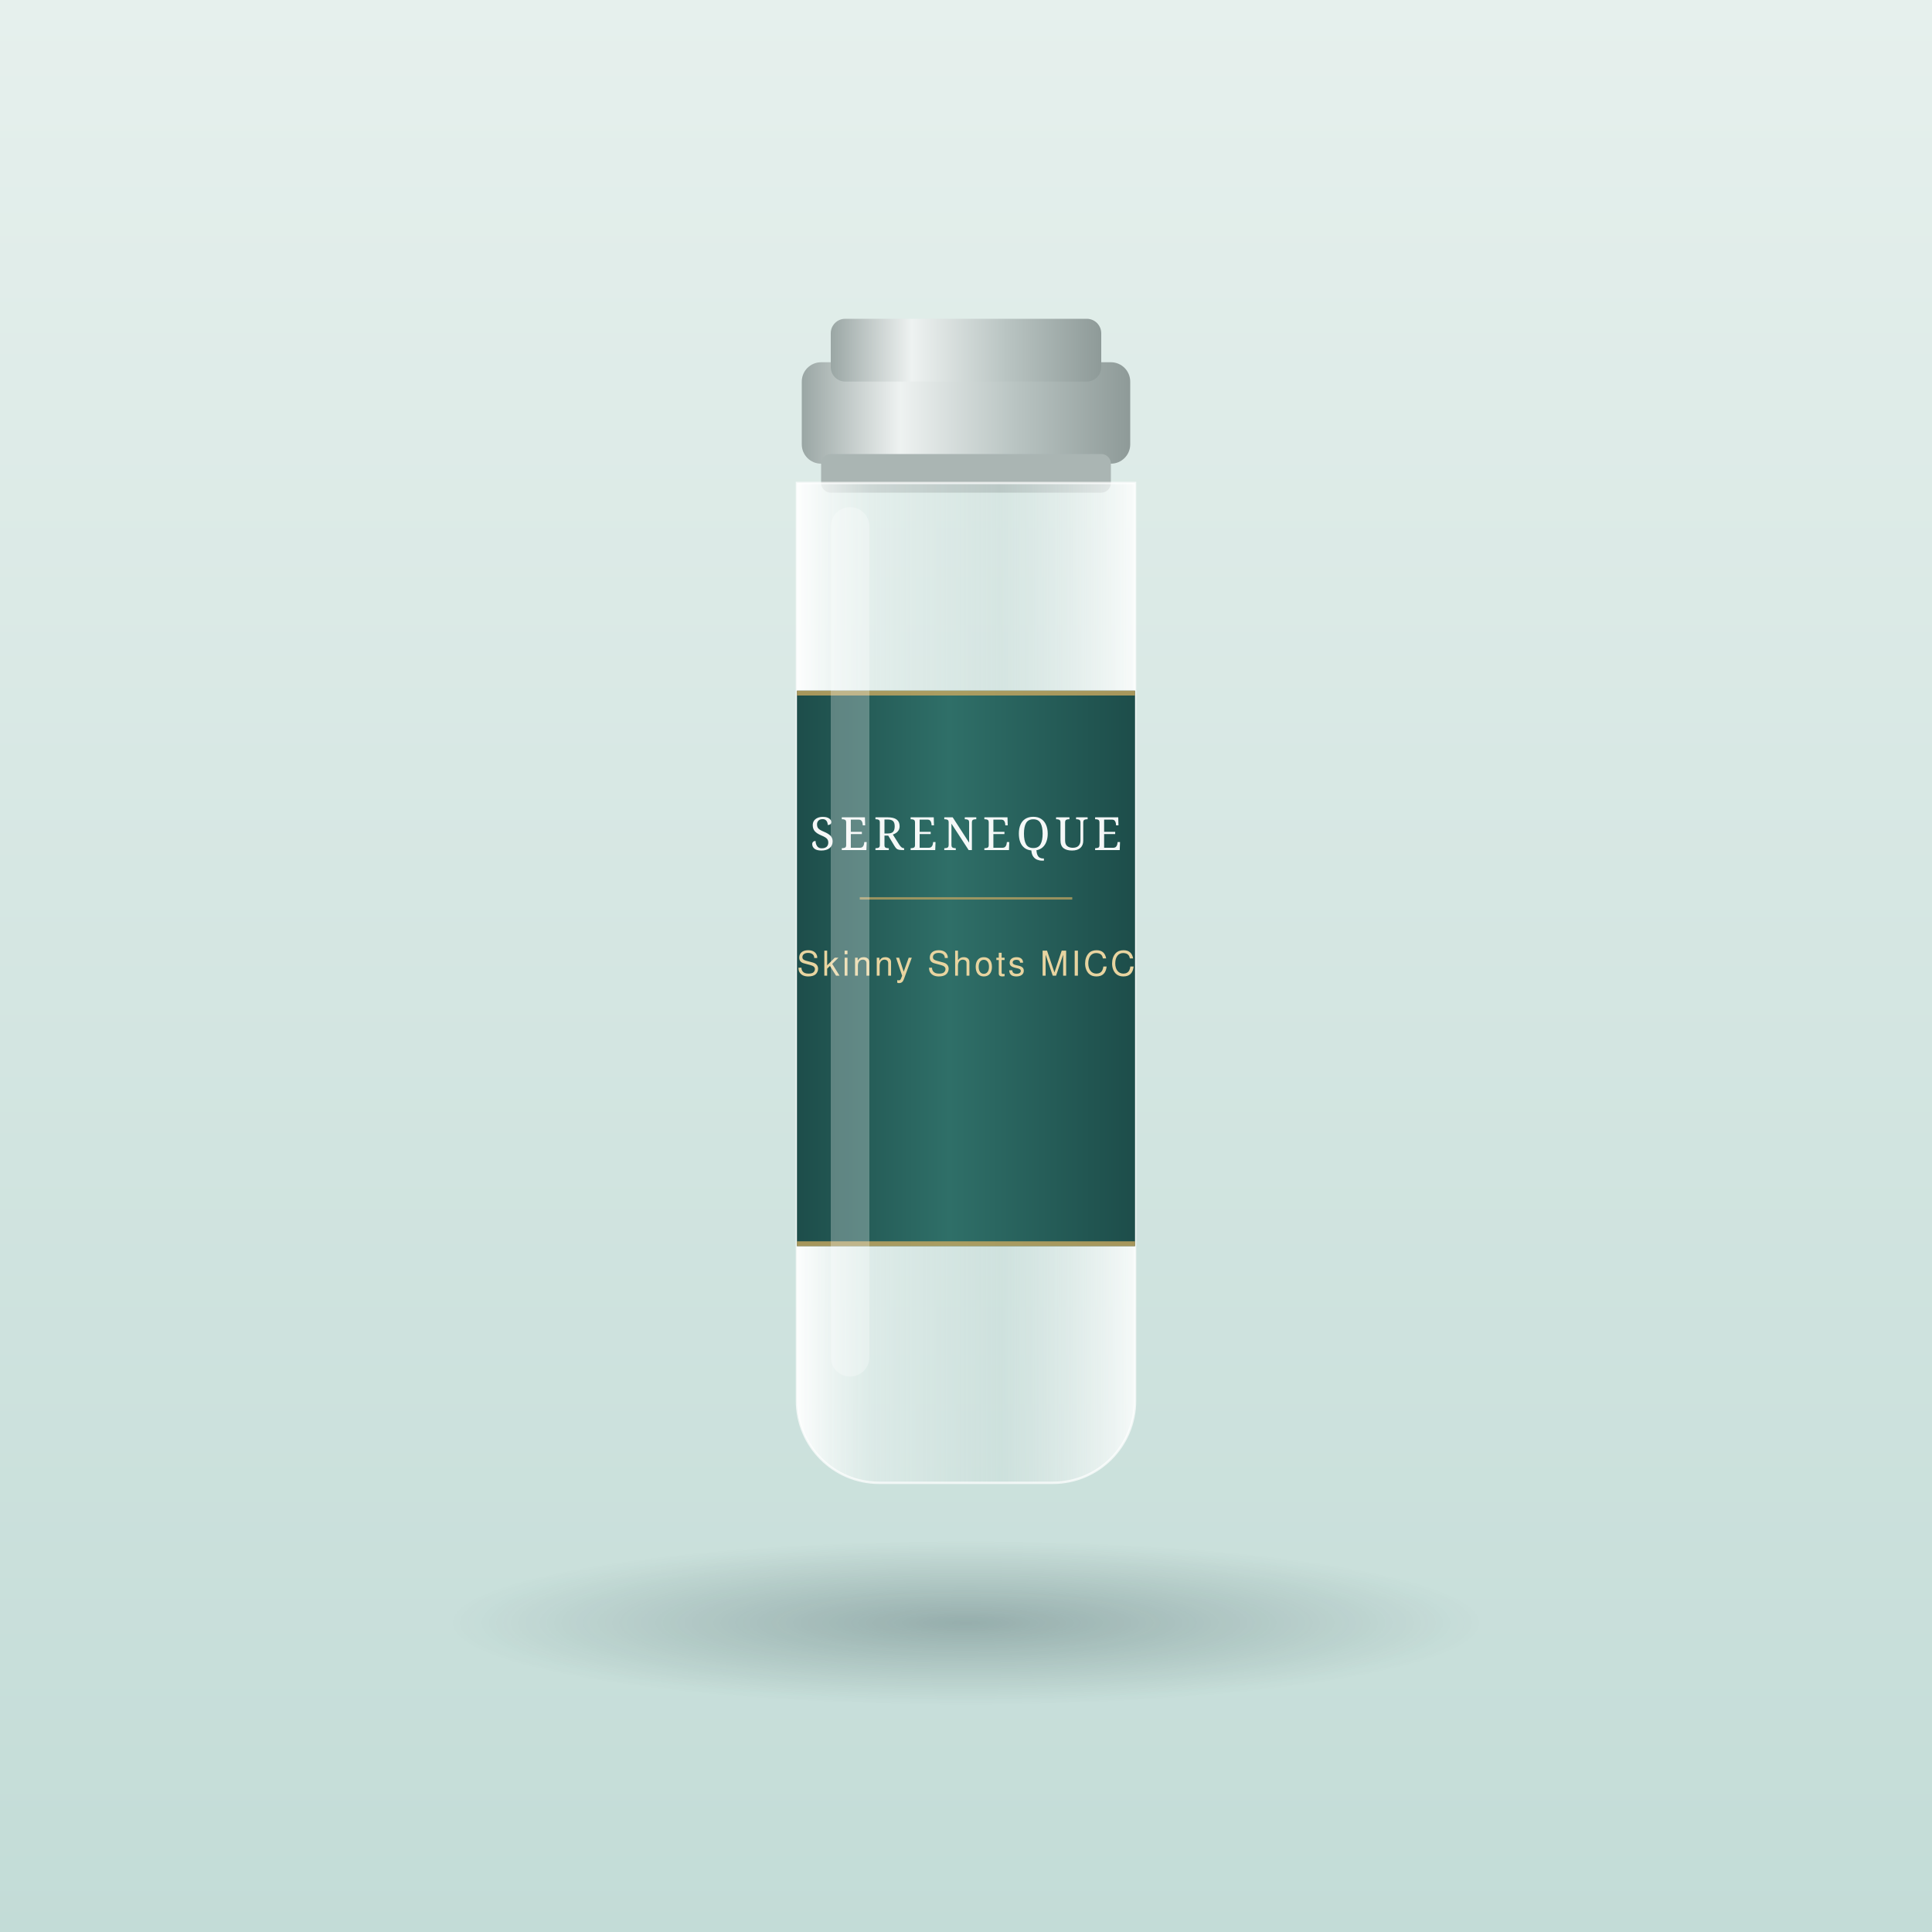
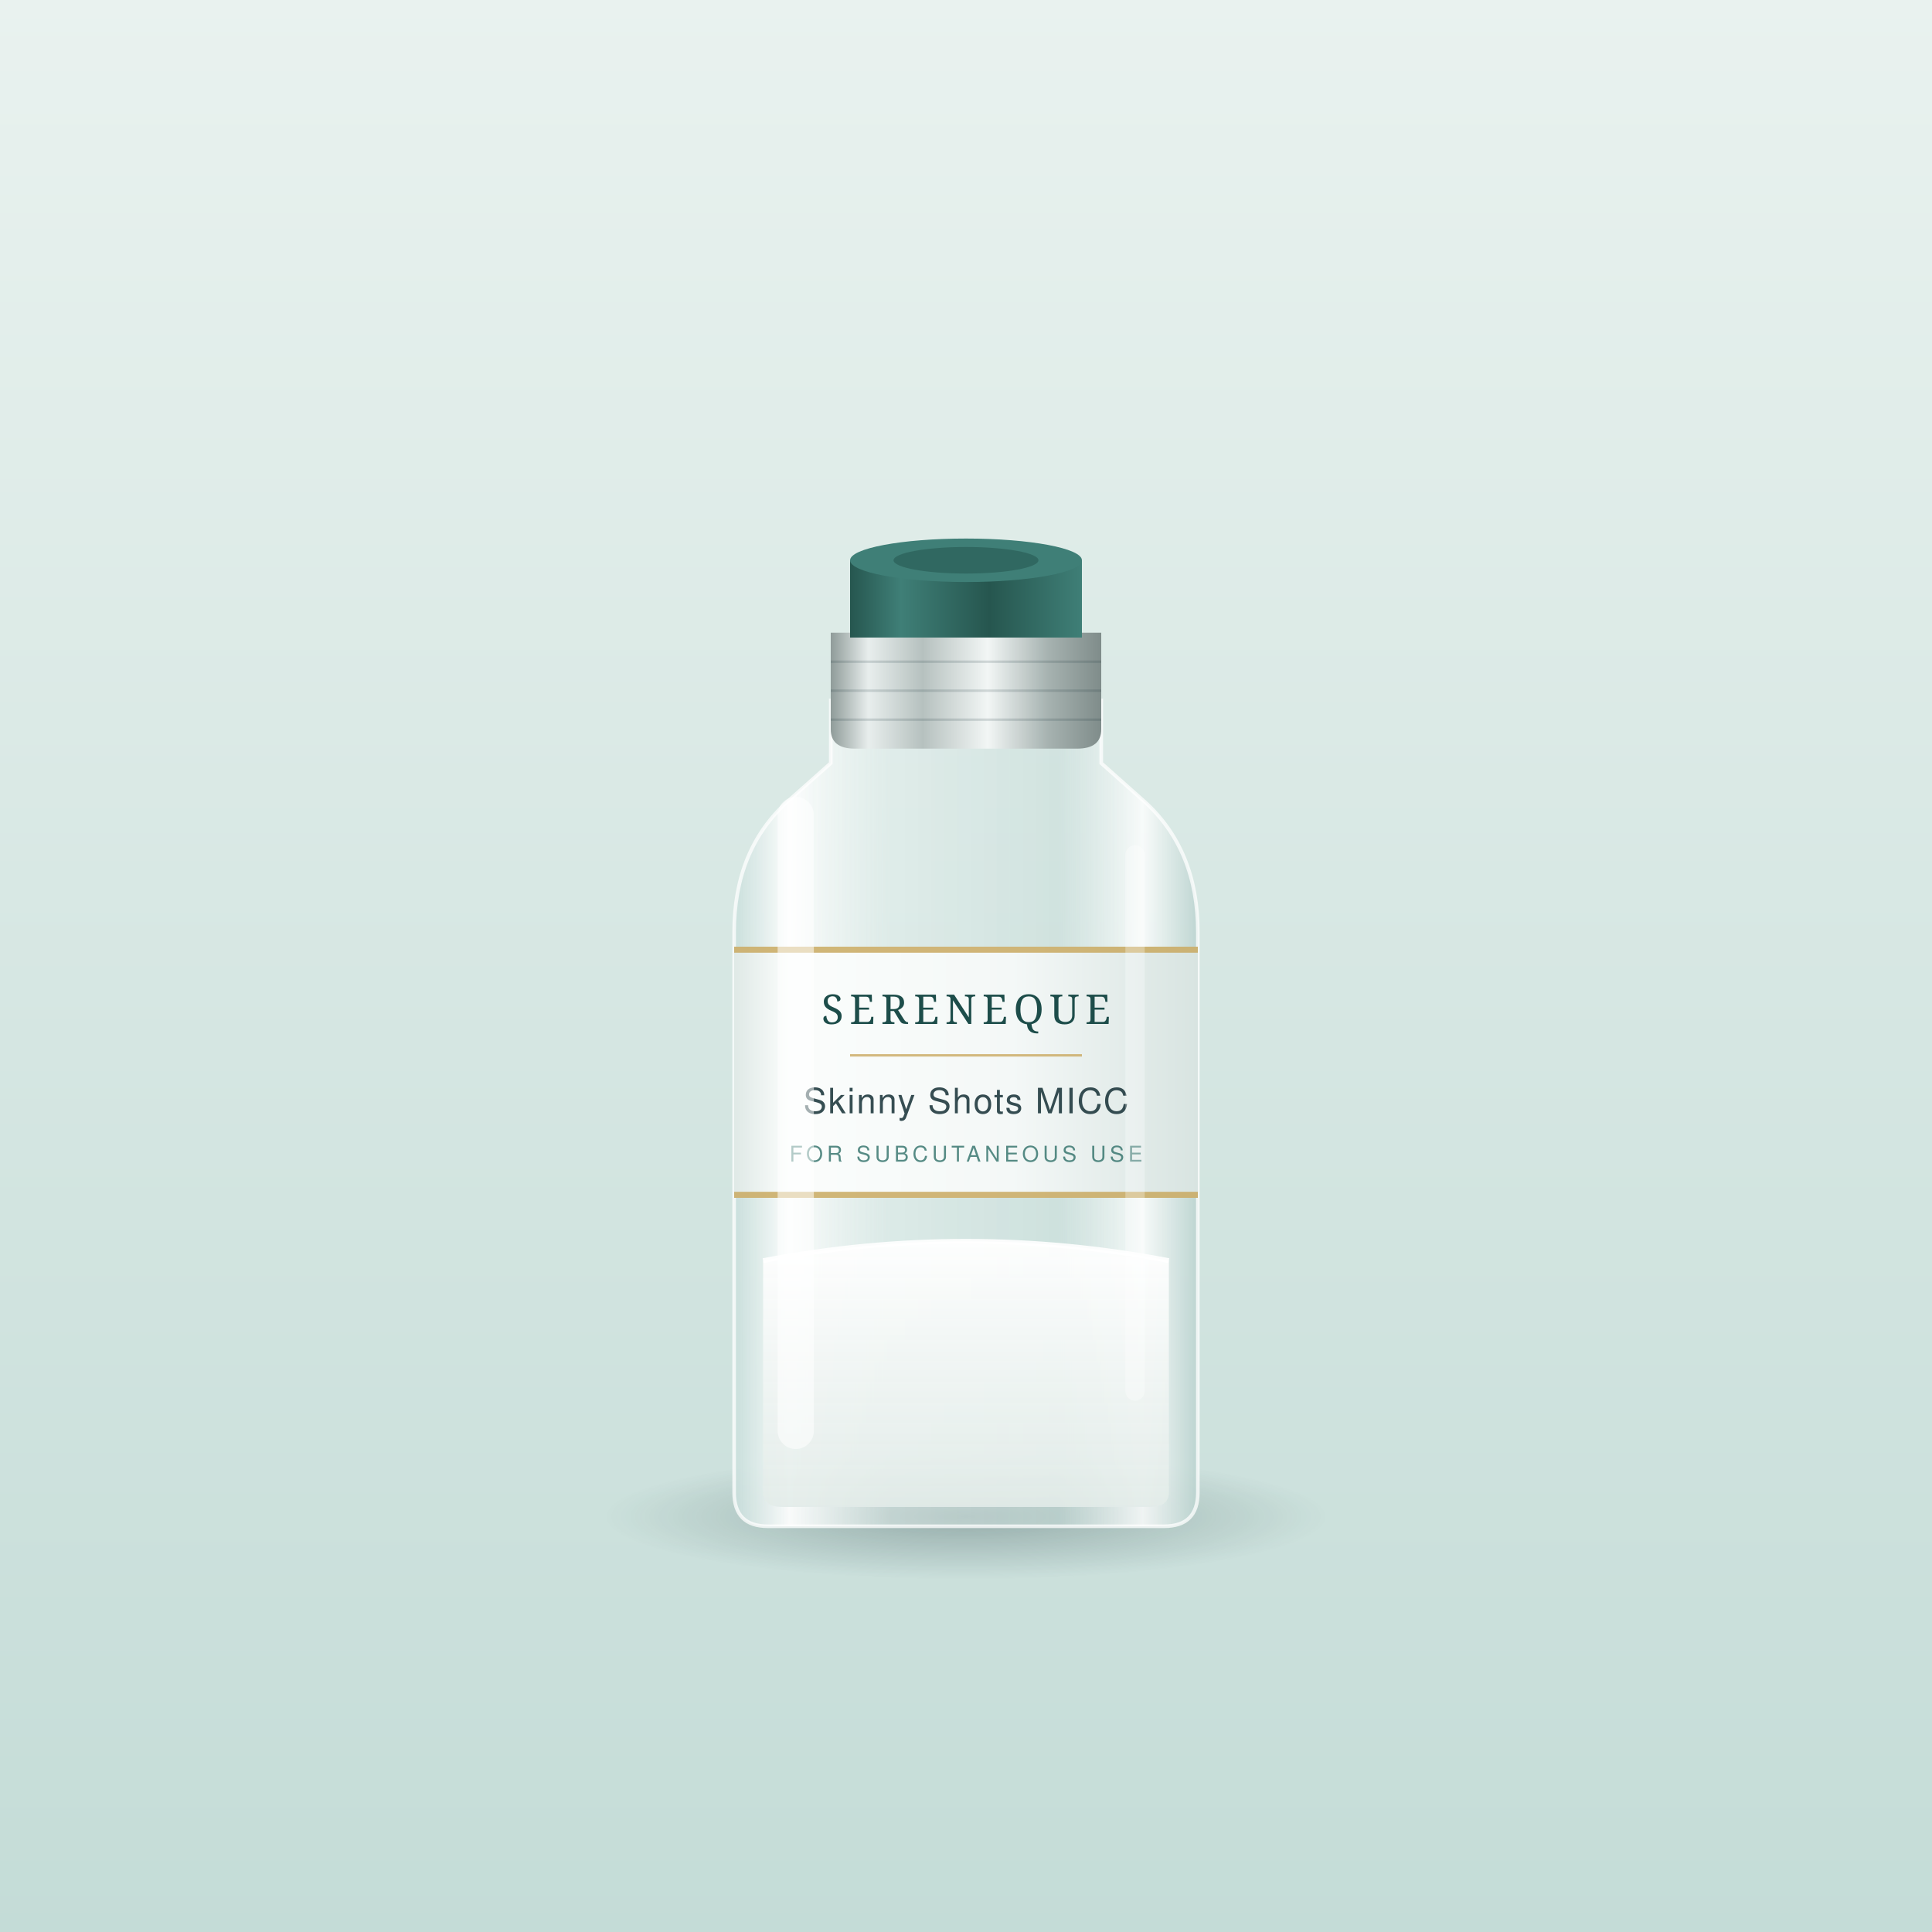
<svg xmlns="http://www.w3.org/2000/svg" viewBox="0 0 800 800" width="800" height="800">
  <defs>
    <linearGradient id="bg" x1="0" y1="0" x2="0" y2="1">
-       <stop offset="0%" stop-color="#e6f0ed" />
-       <stop offset="100%" stop-color="#c3dcd7" />
+       <stop offset="0%" stop-color="#e9f2ef" />
+       <stop offset="100%" stop-color="#c4dcd7" />
    </linearGradient>
    <linearGradient id="glass" x1="0" y1="0" x2="1" y2="0">
-       <stop offset="0%" stop-color="#ffffff" stop-opacity=".95" />
-       <stop offset="22%" stop-color="#e9f2f0" stop-opacity=".55" />
-       <stop offset="60%" stop-color="#cfe0dd" stop-opacity=".45" />
-       <stop offset="100%" stop-color="#ffffff" stop-opacity=".8" />
+       <stop offset="0%" stop-color="#c8dedb" stop-opacity=".85" />
+       <stop offset="12%" stop-color="#ffffff" stop-opacity=".92" />
+       <stop offset="34%" stop-color="#e4efed" stop-opacity=".5" />
+       <stop offset="70%" stop-color="#cadedb" stop-opacity=".55" />
+       <stop offset="88%" stop-color="#ffffff" stop-opacity=".8" />
+       <stop offset="100%" stop-color="#b9d2ce" stop-opacity=".85" />
    </linearGradient>
-     <linearGradient id="label" x1="0" y1="0" x2="1" y2="0">
-       <stop offset="0%" stop-color="#1d4d4a" />
-       <stop offset="45%" stop-color="#2f6f68" />
-       <stop offset="100%" stop-color="#1d4d4a" />
+     <linearGradient id="alu" x1="0" y1="0" x2="1" y2="0">
+       <stop offset="0%" stop-color="#8f9b99" />
+       <stop offset="14%" stop-color="#e8eeed" />
+       <stop offset="34%" stop-color="#b6c1bf" />
+       <stop offset="58%" stop-color="#f2f6f5" />
+       <stop offset="80%" stop-color="#a7b3b1" />
+       <stop offset="100%" stop-color="#7f8c8a" />
    </linearGradient>
    <linearGradient id="cap" x1="0" y1="0" x2="1" y2="0">
-       <stop offset="0%" stop-color="#9aa6a4" />
-       <stop offset="30%" stop-color="#eef2f1" />
-       <stop offset="65%" stop-color="#b9c4c2" />
-       <stop offset="100%" stop-color="#8e9a98" />
+       <stop offset="0%" stop-color="#26564f" />
+       <stop offset="22%" stop-color="#3f7f77" />
+       <stop offset="60%" stop-color="#26564f" />
+       <stop offset="100%" stop-color="#3f7f77" />
    </linearGradient>
-     <linearGradient id="gold" x1="0" y1="0" x2="1" y2="1">
-       <stop offset="0%" stop-color="#e8d4a0" />
-       <stop offset="100%" stop-color="#c9a961" />
+     <linearGradient id="lab" x1="0" y1="0" x2="1" y2="0">
+       <stop offset="0%" stop-color="#dfe9e6" />
+       <stop offset="12%" stop-color="#fbfdfc" />
+       <stop offset="60%" stop-color="#f4f8f7" />
+       <stop offset="100%" stop-color="#d8e4e1" />
    </linearGradient>
-     <radialGradient id="shadow" cx="50%" cy="50%" r="50%">
-       <stop offset="0%" stop-color="#143035" stop-opacity=".28" />
+     <linearGradient id="powder" x1="0" y1="0" x2="0" y2="1">
+       <stop offset="0%" stop-color="#ffffff" stop-opacity=".95" />
+       <stop offset="100%" stop-color="#e3ece9" stop-opacity=".9" />
+     </linearGradient>
+     <radialGradient id="sh" cx="50%" cy="50%" r="50%">
+       <stop offset="0%" stop-color="#143035" stop-opacity=".3" />
      <stop offset="100%" stop-color="#143035" stop-opacity="0" />
    </radialGradient>
  </defs>
  <rect width="800" height="800" fill="url(#bg)" />
-   <ellipse cx="400" cy="672" rx="215" ry="34" fill="url(#shadow)" />
-   <g>
-     <rect x="332" y="150" width="136" height="42" rx="8" fill="url(#cap)" />
-     <rect x="344" y="132" width="112" height="26" rx="6" fill="url(#cap)" />
-     <rect x="340" y="188" width="120" height="16" rx="4" fill="#aab5b3" />
-     <path d="M330 200 h140 v380 a34 34 0 0 1 -34 34 h-72 a34 34 0 0 1 -34 -34 z" fill="url(#glass)" stroke="#ffffff" stroke-opacity=".7" />
-     <rect x="330" y="286" width="140" height="230" fill="url(#label)" />
-     <rect x="330" y="286" width="140" height="2" fill="#c9a961" fill-opacity=".8" />
-     <rect x="330" y="514" width="140" height="2" fill="#c9a961" fill-opacity=".8" />
-     <text x="400" y="352" text-anchor="middle" font-family="Georgia,serif" font-size="19.0" letter-spacing="2.1" fill="#ffffff" fill-opacity=".95">SERENEQUE</text>
-     <line x1="356" y1="372" x2="444" y2="372" stroke="#c9a961" stroke-opacity=".7" stroke-width="1" />
-     <text x="400" y="404" text-anchor="middle" font-family="Helvetica,Arial,sans-serif" font-size="14.2" letter-spacing="1.1" fill="#e8d4a0">Skinny Shots MICC</text>
-     <rect x="344" y="210" width="16" height="360" rx="8" fill="#ffffff" fill-opacity=".28" />
+   <ellipse cx="400" cy="628" rx="150" ry="26" fill="url(#sh)" />
+   <path d="M304 618 v-232 q0 -34 22 -54 l18 -16 v-26 h112 v26 l18 16 q22 20 22 54 v232 q0 14 -14 14 h-164 q-14 0 -14 -14 z" fill="url(#glass)" stroke="#ffffff" stroke-opacity=".75" stroke-width="1.5" />
+   <path d="M316 618 v-96 q84 -16 168 0 v96 q0 6 -8 6 h-152 q-8 0 -8 -6 z" fill="url(#powder)" />
+   <path d="M316 522 q84 -16 168 0" fill="none" stroke="#ffffff" stroke-opacity=".9" stroke-width="2" />
+   <rect x="304" y="392" width="192" height="104" fill="url(#lab)" />
+   <rect x="304" y="392" width="192" height="2.5" fill="#c9a961" fill-opacity=".85" />
+   <rect x="304" y="493.5" width="192" height="2.5" fill="#c9a961" fill-opacity=".85" />
+   <text x="400" y="424" text-anchor="middle" font-family="Georgia,serif" font-size="17" letter-spacing="2.4" fill="#1d4d4a">SERENEQUE</text>
+   <line x1="352" y1="437" x2="448" y2="437" stroke="#c9a961" stroke-opacity=".8" stroke-width="1" />
+   <text x="400" y="461" text-anchor="middle" font-family="Helvetica,Arial,sans-serif" font-size="14.5" letter-spacing=".6" fill="#143035" fill-opacity=".85">Skinny Shots MICC</text>
+   <text x="400" y="481" text-anchor="middle" font-family="Helvetica,Arial,sans-serif" font-size="9" letter-spacing="1.6" fill="#2f6f68" fill-opacity=".8">FOR SUBCUTANEOUS USE</text>
+   <rect x="352" y="266" width="96" height="34" rx="4" fill="#5d6a68" />
+   <path d="M344 262 h112 v40 q0 8 -10 8 h-92 q-10 0 -10 -8 z" fill="url(#alu)" />
+   <g stroke="#143035" stroke-opacity=".16" stroke-width="1">
+     <line x1="344" y1="274" x2="456" y2="274" />
+     <line x1="344" y1="286" x2="456" y2="286" />
+     <line x1="344" y1="298" x2="456" y2="298" />
  </g>
+   <path d="M352 232 h96 v32 h-96 z" fill="url(#cap)" />
+   <ellipse cx="400" cy="232" rx="48" ry="9" fill="#3f7f77" />
+   <ellipse cx="400" cy="232" rx="30" ry="5.5" fill="#26564f" fill-opacity=".55" />
+   <rect x="322" y="330" width="15" height="270" rx="7.5" fill="#ffffff" fill-opacity=".55" />
+   <rect x="466" y="350" width="8" height="230" rx="4" fill="#ffffff" fill-opacity=".3" />
</svg>
